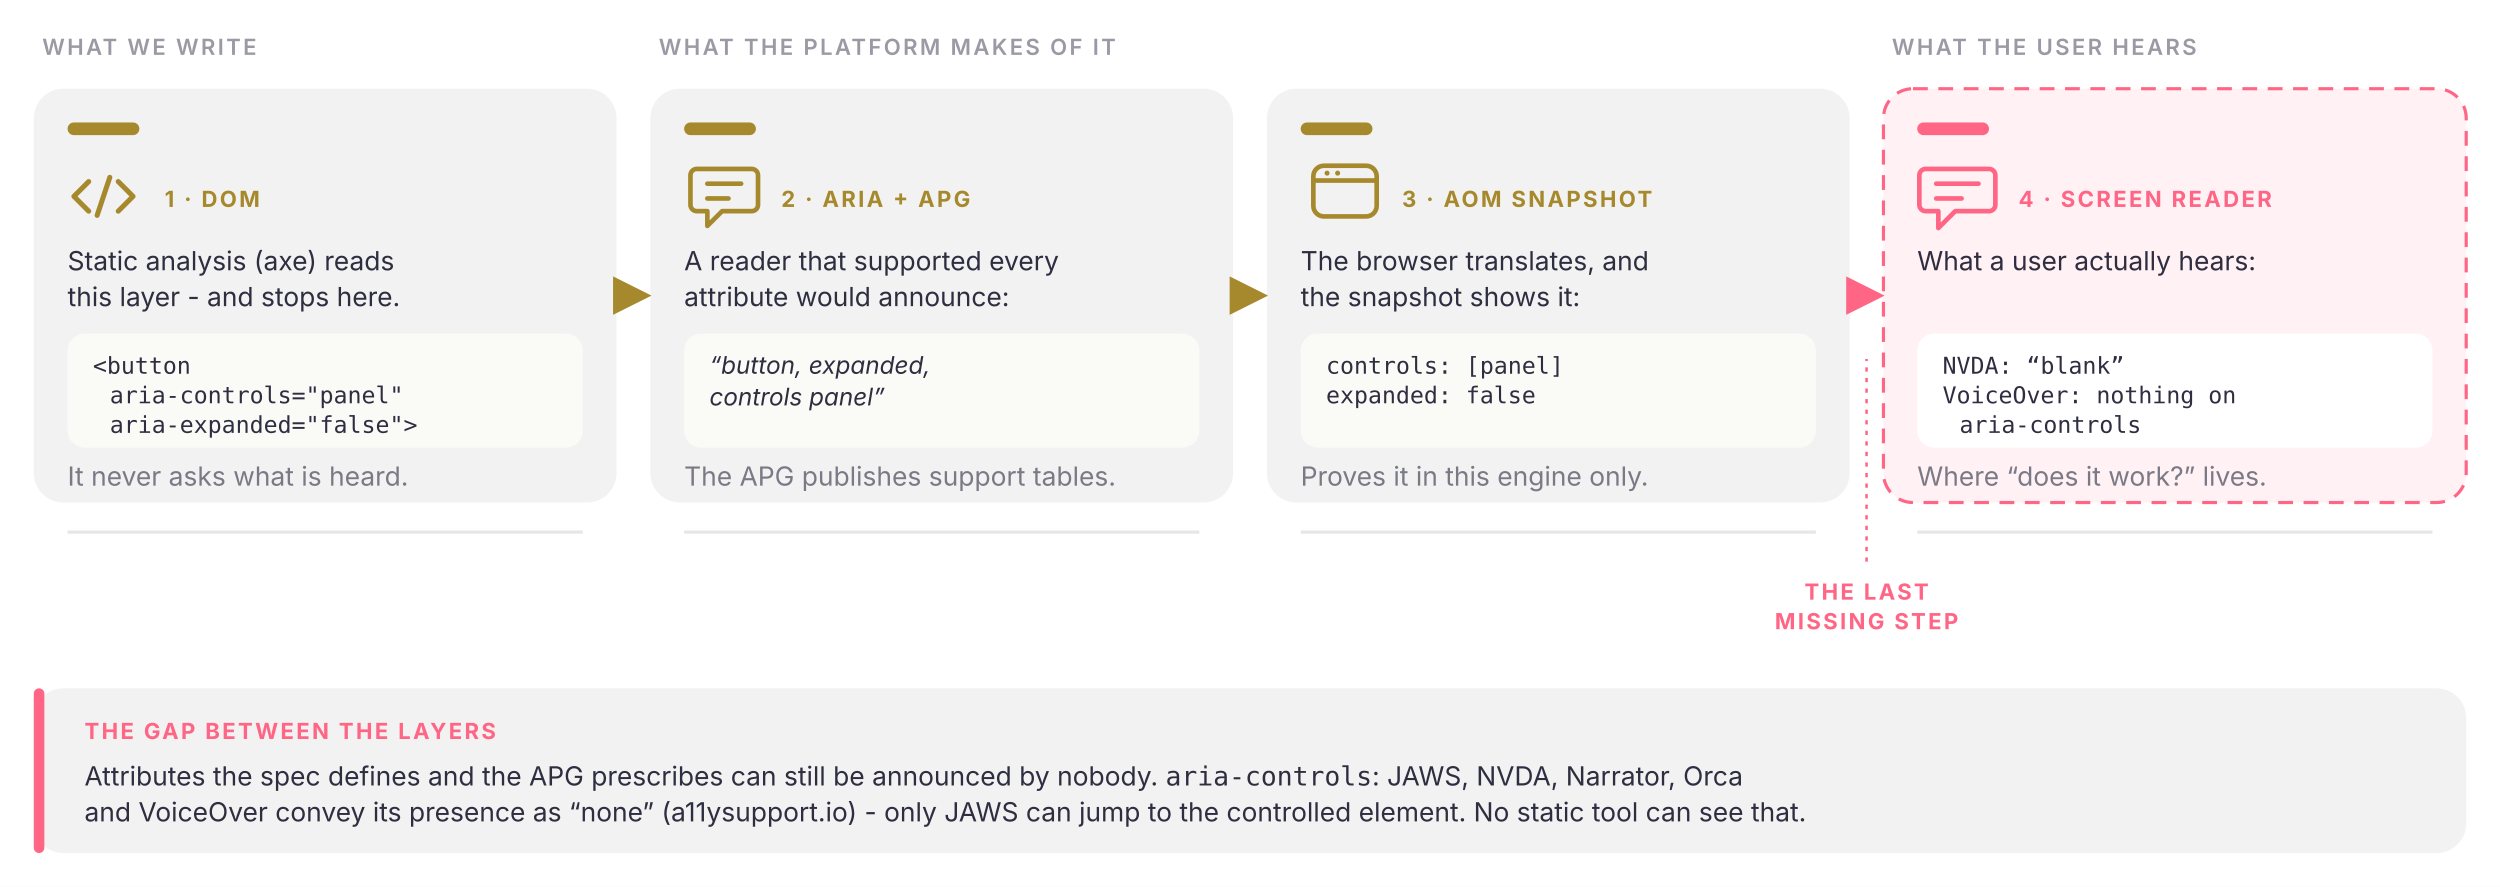
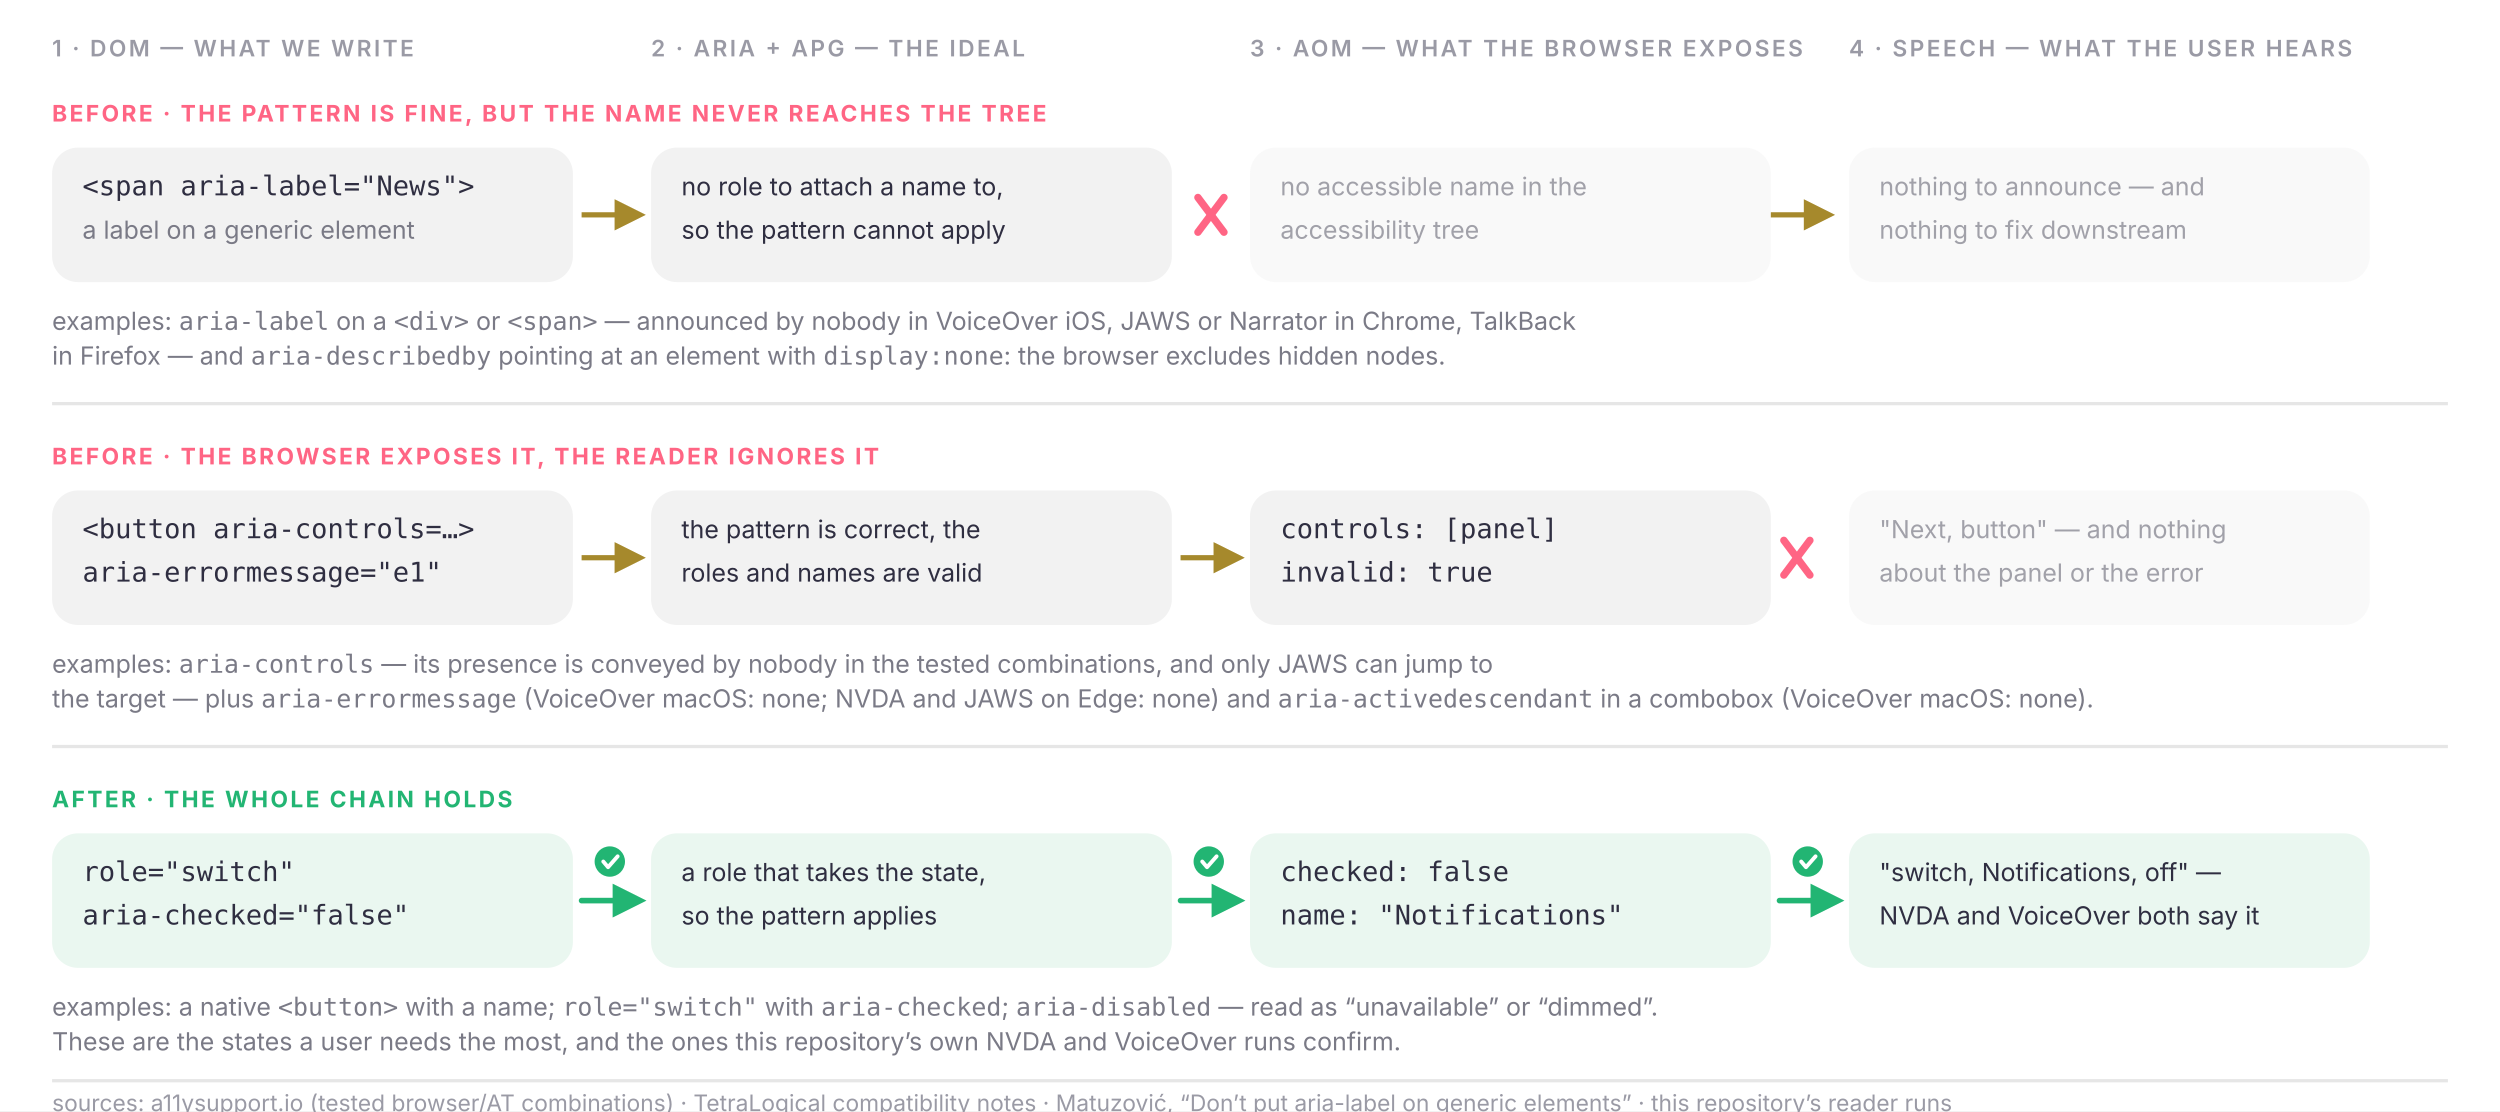
- <svg xmlns="http://www.w3.org/2000/svg" width="1184" height="420" viewBox="0 0 1184 420" role="img" aria-label="Four layers between the markup and the user: the DOM, the ARIA and APG ideal, the browser AOM snapshot, and what a screen reader actually says. The step from the AOM to the screen reader is dashed and marked as the last missing step." font-family="Inter, system-ui, -apple-system, Segoe UI, sans-serif">
+ <svg xmlns="http://www.w3.org/2000/svg" width="1152" height="512" viewBox="0 0 1152 512" role="img" aria-label="Three flows through the same four layers: before, where the browser never passes an attribute on; before, where the browser passes it on but the screen reader ignores it; and after, where the whole chain holds. Each flow names real examples and sources." font-family="Inter, system-ui, -apple-system, Segoe UI, sans-serif">
  <defs>
-     <marker id="head" viewBox="0 0 12 12" refX="9" refY="6" markerWidth="7" markerHeight="7" orient="auto-start-reverse">
+     <marker id="ok" viewBox="0 0 12 12" refX="9" refY="6" markerWidth="6" markerHeight="6" orient="auto-start-reverse">
      <path d="M 0 0 L 12 6 L 0 12 z" fill="#A6892C" />
    </marker>
-     <marker id="headc" viewBox="0 0 12 12" refX="9" refY="6" markerWidth="7" markerHeight="7" orient="auto-start-reverse">
-       <path d="M 0 0 L 12 6 L 0 12 z" fill="#FF6584" />
+     <marker id="okg" viewBox="0 0 12 12" refX="9" refY="6" markerWidth="6" markerHeight="6" orient="auto-start-reverse">
+       <path d="M 0 0 L 12 6 L 0 12 z" fill="#22B573" />
    </marker>
  </defs>
-   <rect x="0" y="0" width="1184" height="420" fill="#FFFFFF" />
+   <rect x="0" y="0" width="1152" height="512" fill="#FFFFFF" />
  <g font-size="10.5" font-weight="600" letter-spacing="1.1" fill="#9A9AA5">
-     <text x="20" y="26">WHAT WE WRITE</text>
-     <text x="312" y="26">WHAT THE PLATFORM MAKES OF IT</text>
-     <text x="896" y="26">WHAT THE USER HEARS</text>
+     <text x="24" y="26">1 · DOM — WHAT WE WRITE</text>
+     <text x="300" y="26">2 · ARIA + APG — THE IDEAL</text>
+     <text x="576" y="26">3 · AOM — WHAT THE BROWSER EXPOSES</text>
+     <text x="852" y="26">4 · SPEECH — WHAT THE USER HEARS</text>
+   </g>
+   <text x="24" y="56" font-size="10.5" font-weight="700" letter-spacing="1.1" fill="#FF6584">BEFORE · THE PATTERN IS FINE, BUT THE NAME NEVER REACHES THE TREE</text>
+   <g>
+     <rect x="24" y="68" width="240" height="62" rx="12" fill="#F2F2F2" />
+     <text x="38" y="90" font-size="12.5" fill="#2F2E41" font-family="ui-monospace, SFMono-Regular, Menlo, monospace">&lt;span aria-label="News"&gt;</text>
+     <text x="38" y="110" font-size="11.5" fill="#7A7A86">a label on a generic element</text>
  </g>
  <g>
-     <rect x="16" y="42" width="276" height="196" rx="14" fill="#F2F2F2" />
-     <rect x="32" y="58" width="34" height="6" rx="3" fill="#A6892C" />
-     <path d="M 42 86 l -7 7 l 7 7 M 56 86 l 7 7 l -7 7 M 52 84 l -6 18" fill="none" stroke="#A6892C" stroke-width="2.4" stroke-linecap="round" stroke-linejoin="round" />
-     <text x="78" y="98" font-size="10.5" font-weight="700" letter-spacing="1.1" fill="#A6892C">1 · DOM</text>
-     <text x="32" y="128" font-size="12.5" fill="#2F2E41">Static analysis (axe) reads</text>
-     <text x="32" y="145" font-size="12.5" fill="#2F2E41">this layer - and stops here.</text>
-     <rect x="32" y="158" width="244" height="54" rx="8" fill="#FAFAF7" />
-     <g font-family="ui-monospace, SFMono-Regular, Menlo, monospace" font-size="11" fill="#2F2E41">
-       <text x="44" y="177">&lt;button</text>
-       <text x="52" y="191">aria-controls="panel"</text>
-       <text x="52" y="205">aria-expanded="false"&gt;</text>
-     </g>
-     <text x="32" y="230" font-size="12.5" fill="#7A7A86">It never asks what is heard.</text>
+     <rect x="300" y="68" width="240" height="62" rx="12" fill="#F2F2F2" />
+     <text x="314" y="90" font-size="11.5" fill="#2F2E41">no role to attach a name to,</text>
+     <text x="314" y="110" font-size="11.5" fill="#2F2E41">so the pattern cannot apply</text>
+   </g>
+   <g opacity="0.45">
+     <rect x="576" y="68" width="240" height="62" rx="12" fill="#F2F2F2" />
+     <text x="590" y="90" font-size="11.5" fill="#2F2E41">no accessible name in the</text>
+     <text x="590" y="110" font-size="11.5" fill="#2F2E41">accessibility tree</text>
+   </g>
+   <g opacity="0.45">
+     <rect x="852" y="68" width="240" height="62" rx="12" fill="#F2F2F2" />
+     <text x="866" y="90" font-size="11.5" fill="#2F2E41">nothing to announce — and</text>
+     <text x="866" y="110" font-size="11.5" fill="#2F2E41">nothing to fix downstream</text>
+   </g>
+   <line x1="268" y1="99" x2="294" y2="99" stroke="#A6892C" stroke-width="2.4" marker-end="url(#ok)" />
+   <g stroke="#FF6584" stroke-width="3.4" stroke-linecap="round">
+     <line x1="552" y1="91" x2="564" y2="107" />
+     <line x1="564" y1="91" x2="552" y2="107" />
+   </g>
+   <line x1="816" y1="99" x2="842" y2="99" stroke="#A6892C" stroke-width="2.4" marker-end="url(#ok)" />
+   <text x="24" y="152" font-size="11.5" fill="#7A7A86">examples: <tspan font-family="ui-monospace, SFMono-Regular, Menlo, monospace">aria-label</tspan> on a <tspan font-family="ui-monospace, SFMono-Regular, Menlo, monospace">&lt;div&gt;</tspan> or <tspan font-family="ui-monospace, SFMono-Regular, Menlo, monospace">&lt;span&gt;</tspan> — announced by nobody in VoiceOver iOS, JAWS or Narrator in Chrome, TalkBack</text>
+   <text x="24" y="168" font-size="11.5" fill="#7A7A86">in Firefox — and <tspan font-family="ui-monospace, SFMono-Regular, Menlo, monospace">aria-describedby</tspan> pointing at an element with <tspan font-family="ui-monospace, SFMono-Regular, Menlo, monospace">display:none</tspan>: the browser excludes hidden nodes.</text>
+   <line x1="24" y1="186" x2="1128" y2="186" stroke="#E6E6E6" stroke-width="1.5" />
+   <text x="24" y="214" font-size="10.5" font-weight="700" letter-spacing="1.1" fill="#FF6584">BEFORE · THE BROWSER EXPOSES IT, THE READER IGNORES IT</text>
+   <g>
+     <rect x="24" y="226" width="240" height="62" rx="12" fill="#F2F2F2" />
+     <text x="38" y="248" font-size="12.5" fill="#2F2E41" font-family="ui-monospace, SFMono-Regular, Menlo, monospace">&lt;button aria-controls=…&gt;</text>
+     <text x="38" y="268" font-size="12.5" fill="#2F2E41" font-family="ui-monospace, SFMono-Regular, Menlo, monospace">aria-errormessage="e1"</text>
  </g>
  <g>
-     <rect x="308" y="42" width="276" height="196" rx="14" fill="#F2F2F2" />
-     <rect x="324" y="58" width="34" height="6" rx="3" fill="#A6892C" />
-     <g fill="none" stroke="#A6892C" stroke-width="2.2" stroke-linecap="round" stroke-linejoin="round">
-       <path d="M 330 80 h 26 a 3 3 0 0 1 3 3 v 14 a 3 3 0 0 1 -3 3 h -14 l -7 7 v -7 h -5 a 3 3 0 0 1 -3 -3 v -14 a 3 3 0 0 1 3 -3 z" />
-       <path d="M 335 87 h 16 M 335 94 h 10" />
-     </g>
-     <text x="370" y="98" font-size="10.5" font-weight="700" letter-spacing="1.1" fill="#A6892C">2 · ARIA + APG</text>
-     <text x="324" y="128" font-size="12.5" fill="#2F2E41">A reader that supported every</text>
-     <text x="324" y="145" font-size="12.5" fill="#2F2E41">attribute would announce:</text>
-     <rect x="324" y="158" width="244" height="54" rx="8" fill="#FAFAF7" />
-     <g font-size="11.5" font-style="italic" fill="#2F2E41">
-       <text x="336" y="177">“button, expanded,</text>
-       <text x="336" y="192">controls panel”</text>
-     </g>
-     <text x="324" y="230" font-size="12.5" fill="#7A7A86">The APG publishes support tables.</text>
+     <rect x="300" y="226" width="240" height="62" rx="12" fill="#F2F2F2" />
+     <text x="314" y="248" font-size="11.5" fill="#2F2E41">the pattern is correct, the</text>
+     <text x="314" y="268" font-size="11.5" fill="#2F2E41">roles and names are valid</text>
  </g>
  <g>
-     <rect x="600" y="42" width="276" height="196" rx="14" fill="#F2F2F2" />
-     <rect x="616" y="58" width="34" height="6" rx="3" fill="#A6892C" />
-     <g fill="none" stroke="#A6892C" stroke-width="2.2" stroke-linecap="round" stroke-linejoin="round">
-       <rect x="622" y="78.5" width="30" height="24" rx="5" />
-       <path d="M 622 85.5 h 30" />
-       <circle cx="628.5" cy="82" r="1.2" fill="#A6892C" stroke="none" />
-       <circle cx="633.5" cy="82" r="1.2" fill="#A6892C" stroke="none" />
-     </g>
-     <text x="664" y="98" font-size="10.5" font-weight="700" letter-spacing="1.1" fill="#A6892C">3 · AOM SNAPSHOT</text>
-     <text x="616" y="128" font-size="12.5" fill="#2F2E41">The browser translates, and</text>
-     <text x="616" y="145" font-size="12.5" fill="#2F2E41">the snapshot shows it:</text>
-     <rect x="616" y="158" width="244" height="54" rx="8" fill="#FAFAF7" />
-     <g font-family="ui-monospace, SFMono-Regular, Menlo, monospace" font-size="11" fill="#2F2E41">
-       <text x="628" y="177">controls: [panel]</text>
-       <text x="628" y="191">expanded: false</text>
-     </g>
-     <text x="616" y="230" font-size="12.5" fill="#7A7A86">Proves it in this engine only.</text>
+     <rect x="576" y="226" width="240" height="62" rx="12" fill="#F2F2F2" />
+     <text x="590" y="248" font-size="12.5" fill="#2F2E41" font-family="ui-monospace, SFMono-Regular, Menlo, monospace">controls: [panel]</text>
+     <text x="590" y="268" font-size="12.5" fill="#2F2E41" font-family="ui-monospace, SFMono-Regular, Menlo, monospace">invalid: true</text>
+   </g>
+   <g opacity="0.45">
+     <rect x="852" y="226" width="240" height="62" rx="12" fill="#F2F2F2" />
+     <text x="866" y="248" font-size="11.5" fill="#2F2E41">"Next, button" — and nothing</text>
+     <text x="866" y="268" font-size="11.5" fill="#2F2E41">about the panel or the error</text>
+   </g>
+   <line x1="268" y1="257" x2="294" y2="257" stroke="#A6892C" stroke-width="2.4" marker-end="url(#ok)" />
+   <line x1="544" y1="257" x2="570" y2="257" stroke="#A6892C" stroke-width="2.4" marker-end="url(#ok)" />
+   <g stroke="#FF6584" stroke-width="3.4" stroke-linecap="round">
+     <line x1="822" y1="249" x2="834" y2="265" />
+     <line x1="834" y1="249" x2="822" y2="265" />
+   </g>
+   <text x="24" y="310" font-size="11.5" fill="#7A7A86">examples: <tspan font-family="ui-monospace, SFMono-Regular, Menlo, monospace">aria-controls</tspan> — its presence is conveyed by nobody in the tested combinations, and only JAWS can jump to</text>
+   <text x="24" y="326" font-size="11.5" fill="#7A7A86">the target — plus <tspan font-family="ui-monospace, SFMono-Regular, Menlo, monospace">aria-errormessage</tspan> (VoiceOver macOS: none; NVDA and JAWS on Edge: none) and <tspan font-family="ui-monospace, SFMono-Regular, Menlo, monospace">aria-activedescendant</tspan> in a combobox (VoiceOver macOS: none).</text>
+   <line x1="24" y1="344" x2="1128" y2="344" stroke="#E6E6E6" stroke-width="1.5" />
+   <text x="24" y="372" font-size="10.5" font-weight="700" letter-spacing="1.1" fill="#22B573">AFTER · THE WHOLE CHAIN HOLDS</text>
+   <g>
+     <rect x="24" y="384" width="240" height="62" rx="12" fill="#EAF7F0" />
+     <text x="38" y="406" font-size="12.5" fill="#2F2E41" font-family="ui-monospace, SFMono-Regular, Menlo, monospace">role="switch"</text>
+     <text x="38" y="426" font-size="12.5" fill="#2F2E41" font-family="ui-monospace, SFMono-Regular, Menlo, monospace">aria-checked="false"</text>
  </g>
  <g>
-     <rect x="892" y="42" width="276" height="196" rx="14" fill="#FFF1F4" stroke="#FF6584" stroke-width="1.5" stroke-dasharray="7 5" />
-     <rect x="908" y="58" width="34" height="6" rx="3" fill="#FF6584" />
-     <g fill="none" stroke="#FF6584" stroke-width="2.2" stroke-linecap="round" stroke-linejoin="round">
-       <path d="M 912 80 h 30 a 3 3 0 0 1 3 3 v 14 a 3 3 0 0 1 -3 3 h -16 l -8 8 v -8 h -6 a 3 3 0 0 1 -3 -3 v -14 a 3 3 0 0 1 3 -3 z" />
-       <path d="M 917 87 h 20 M 917 94 h 12" />
-     </g>
-     <text x="956" y="98" font-size="10.5" font-weight="700" letter-spacing="1.1" fill="#FF6584">4 · SCREEN READER</text>
-     <text x="908" y="128" font-size="12.5" fill="#2F2E41">What a user actually hears:</text>
-     <rect x="908" y="158" width="244" height="54" rx="8" fill="#FFFFFF" />
-     <g font-family="ui-monospace, SFMono-Regular, Menlo, monospace" font-size="11" fill="#2F2E41">
-       <text x="920" y="177">NVDA: “blank”</text>
-       <text x="920" y="191">VoiceOver: nothing on</text>
-       <text x="928" y="205">aria-controls</text>
-     </g>
-     <text x="908" y="230" font-size="12.5" fill="#7A7A86">Where “does it work?” lives.</text>
+     <rect x="300" y="384" width="240" height="62" rx="12" fill="#EAF7F0" />
+     <text x="314" y="406" font-size="11.5" fill="#2F2E41">a role that takes the state,</text>
+     <text x="314" y="426" font-size="11.5" fill="#2F2E41">so the pattern applies</text>
  </g>
-   <g stroke="#E6E6E6" stroke-width="1.5">
-     <line x1="32" y1="252" x2="276" y2="252" />
-     <line x1="324" y1="252" x2="568" y2="252" />
-     <line x1="616" y1="252" x2="860" y2="252" />
-     <line x1="908" y1="252" x2="1152" y2="252" />
+   <g>
+     <rect x="576" y="384" width="240" height="62" rx="12" fill="#EAF7F0" />
+     <text x="590" y="406" font-size="12.5" fill="#2F2E41" font-family="ui-monospace, SFMono-Regular, Menlo, monospace">checked: false</text>
+     <text x="590" y="426" font-size="12.5" fill="#2F2E41" font-family="ui-monospace, SFMono-Regular, Menlo, monospace">name: "Notifications"</text>
  </g>
-   <g stroke="#A6892C" stroke-width="2.6" fill="none" stroke-linecap="round">
-     <line x1="296" y1="140" x2="304" y2="140" marker-end="url(#head)" />
-     <line x1="588" y1="140" x2="596" y2="140" marker-end="url(#head)" />
+   <g>
+     <rect x="852" y="384" width="240" height="62" rx="12" fill="#EAF7F0" />
+     <text x="866" y="406" font-size="11.5" fill="#2F2E41">"switch, Notifications, off" —</text>
+     <text x="866" y="426" font-size="11.5" fill="#2F2E41">NVDA and VoiceOver both say it</text>
  </g>
-   <line x1="880" y1="140" x2="888" y2="140" stroke="#FF6584" stroke-width="2.6" stroke-dasharray="6 5" marker-end="url(#headc)" />
-   <line x1="884" y1="266" x2="884" y2="170" stroke="#FF6584" stroke-width="1.2" stroke-dasharray="2 3" />
-   <g font-size="10.5" font-weight="700" letter-spacing="1.1" fill="#FF6584" text-anchor="middle">
-     <text x="884" y="284">THE LAST</text>
-     <text x="884" y="298">MISSING STEP</text>
+   <g stroke="#22B573" stroke-width="2.6" fill="none" stroke-linecap="round">
+     <line x1="268" y1="415" x2="294" y2="415" marker-end="url(#okg)" />
+     <line x1="544" y1="415" x2="570" y2="415" marker-end="url(#okg)" />
+     <line x1="820" y1="415" x2="846" y2="415" marker-end="url(#okg)" />
  </g>
-   <rect x="16" y="326" width="1152" height="78" rx="14" fill="#F2F2F2" />
-   <rect x="16" y="326" width="5" height="78" rx="2.5" fill="#FF6584" />
-   <text x="40" y="350" font-size="10.5" font-weight="700" letter-spacing="1.1" fill="#FF6584">THE GAP BETWEEN THE LAYERS</text>
-   <g font-size="12.5" fill="#2F2E41">
-     <text x="40" y="372">Attributes the spec defines and the APG prescribes can still be announced by nobody. <tspan font-family="ui-monospace, Menlo, monospace">aria-controls</tspan>: JAWS, NVDA, Narrator, Orca</text>
-     <text x="40" y="389">and VoiceOver convey its presence as “none” (a11ysupport.io) - only JAWS can jump to the controlled element. No static tool can see that.</text>
+   <g fill="#22B573">
+     <circle cx="281" cy="397" r="7" />
+     <circle cx="557" cy="397" r="7" />
+     <circle cx="833" cy="397" r="7" />
  </g>
+   <g stroke="#FFFFFF" stroke-width="1.8" fill="none" stroke-linecap="round" stroke-linejoin="round">
+     <path d="M 278 397 l 2.2 2.6 l 4.4 -5" />
+     <path d="M 554 397 l 2.2 2.6 l 4.4 -5" />
+     <path d="M 830 397 l 2.2 2.6 l 4.4 -5" />
+   </g>
+   <text x="24" y="468" font-size="11.5" fill="#7A7A86">examples: a native <tspan font-family="ui-monospace, SFMono-Regular, Menlo, monospace">&lt;button&gt;</tspan> with a name; <tspan font-family="ui-monospace, SFMono-Regular, Menlo, monospace">role="switch"</tspan> with <tspan font-family="ui-monospace, SFMono-Regular, Menlo, monospace">aria-checked</tspan>; <tspan font-family="ui-monospace, SFMono-Regular, Menlo, monospace">aria-disabled</tspan> — read as “unavailable” or “dimmed”.</text>
+   <text x="24" y="484" font-size="11.5" fill="#7A7A86">These are the states a user needs the most, and the ones this repository’s own NVDA and VoiceOver runs confirm.</text>
+   <line x1="24" y1="498" x2="1128" y2="498" stroke="#E6E6E6" stroke-width="1.5" />
+   <text x="24" y="512" font-size="10.5" fill="#9A9AA5">sources: a11ysupport.io (tested browser/AT combinations) · TetraLogical compatibility notes · Matuzović, “Don’t put aria-label on generic elements” · this repository’s reader runs</text>
</svg>
